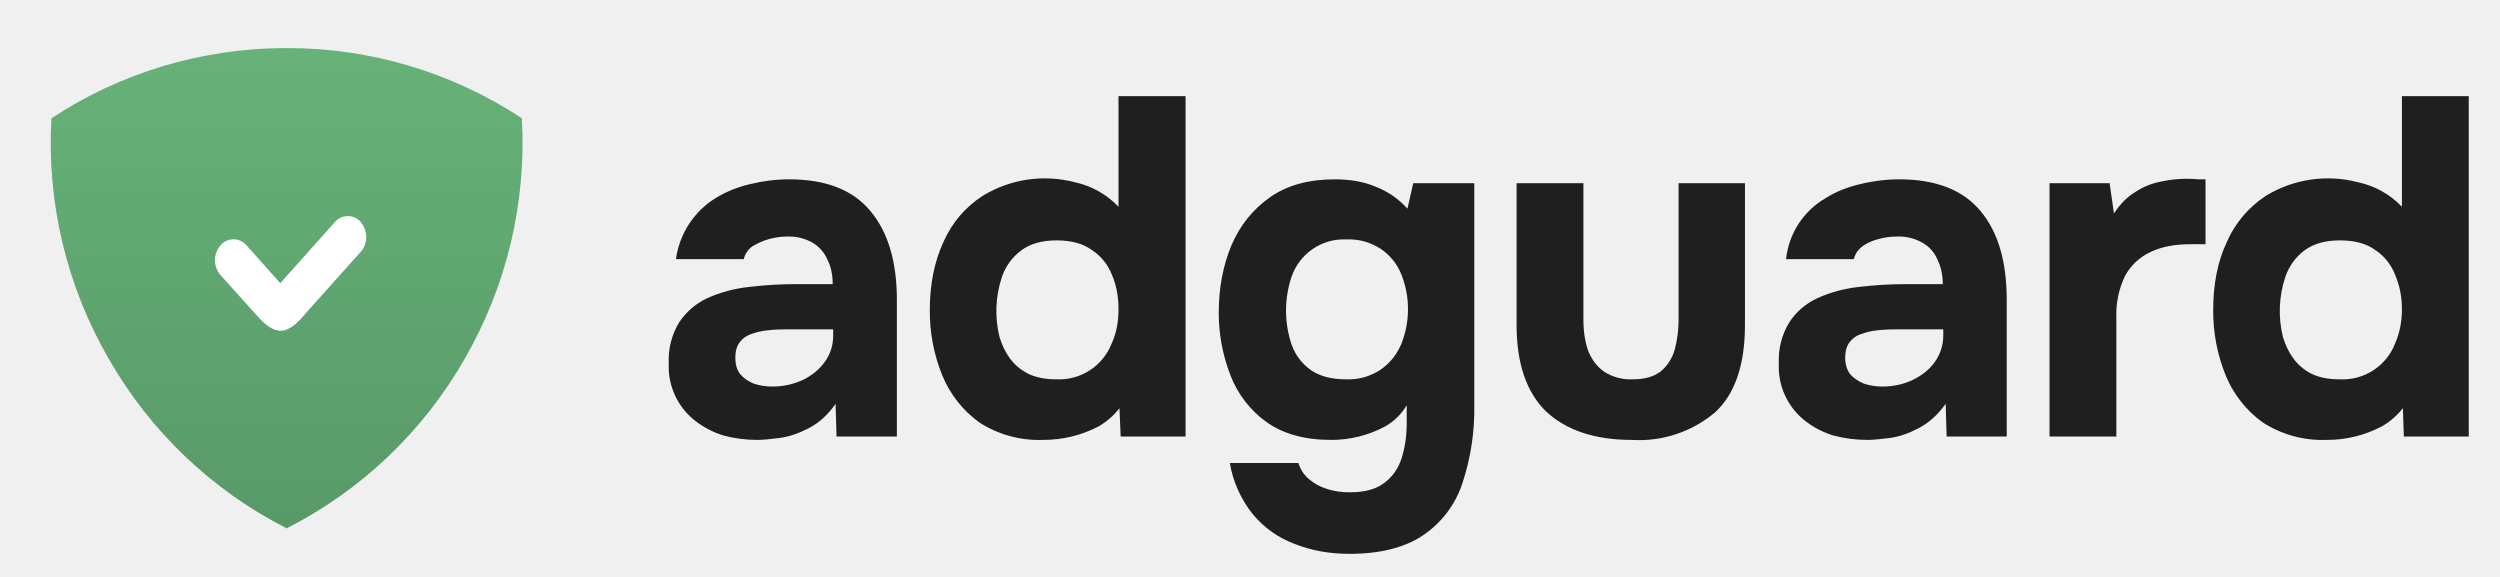
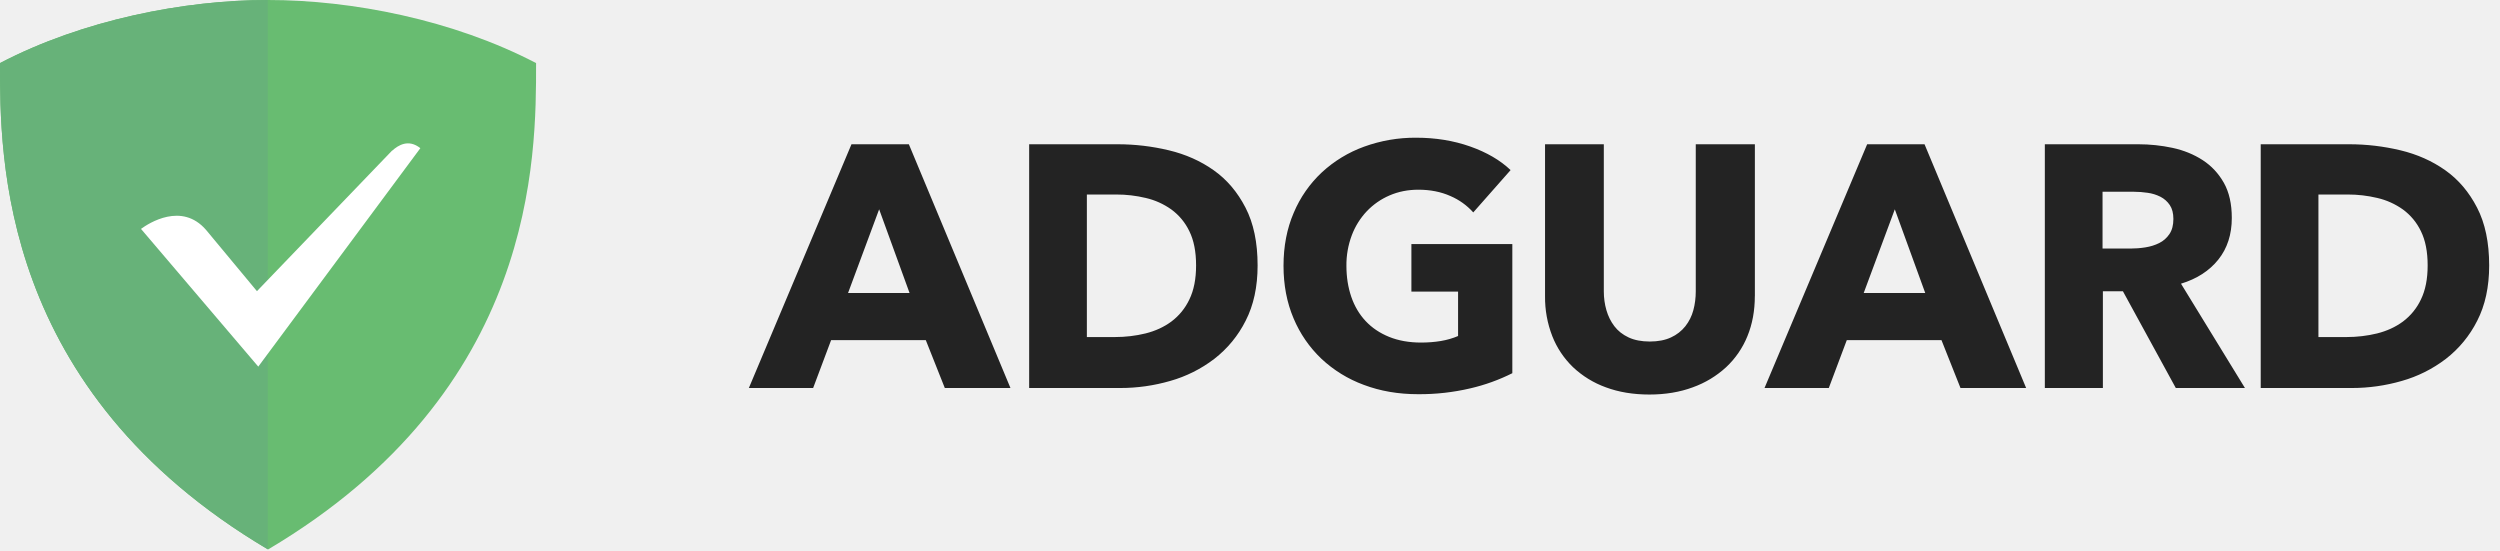
- <svg xmlns="http://www.w3.org/2000/svg" fill="none" viewBox="0 0 104 24">
-   <path fill="#1f1f1f" d="M96.78 18.3a4.58 4.58 0 0 1-2.64-.72 4.53 4.53 0 0 1-1.55-1.96 7.06 7.06 0 0 1-.52-2.74c0-1.05.18-1.99.56-2.8a4.4 4.4 0 0 1 1.64-1.94 4.95 4.95 0 0 1 3.82-.56 3.55 3.55 0 0 1 1.83 1.02V4h2.78v14.16H100l-.04-1.18a3 3 0 0 1-.88.76 4.88 4.88 0 0 1-2.3.56Zm.56-2.52a2.34 2.34 0 0 0 2.3-1.5c.19-.44.28-.91.28-1.42 0-.52-.1-1-.28-1.42a2.15 2.15 0 0 0-.83-1.04c-.37-.27-.86-.4-1.47-.4s-1.1.14-1.48.42a2.3 2.3 0 0 0-.79 1.1 4.49 4.49 0 0 0-.1 2.5c.1.33.24.63.44.9s.45.48.77.64c.32.15.7.22 1.16.22Zm-12.08 2.38V7.62h2.5l.18 1.26c.26-.4.56-.7.9-.9.32-.21.67-.35 1.03-.42a5 5 0 0 1 1.57-.1h.31v2.7h-.65c-.62 0-1.17.1-1.63.32a2.3 2.3 0 0 0-1.07 1 3.72 3.72 0 0 0-.36 1.74v4.94h-2.78Zm-7.58.14c-.48 0-.94-.06-1.4-.18a3.62 3.62 0 0 1-1.17-.6 2.85 2.85 0 0 1-1.11-2.4 3 3 0 0 1 .44-1.72c.29-.44.68-.77 1.17-1a5.7 5.7 0 0 1 1.69-.46 16.4 16.4 0 0 1 2-.12h1.52c0-.39-.08-.73-.22-1.02-.13-.3-.34-.54-.62-.7a2 2 0 0 0-1.07-.26c-.28 0-.55.04-.82.12-.25.07-.46.17-.63.3a.92.92 0 0 0-.34.52H74.3a3.33 3.33 0 0 1 1.65-2.54c.43-.27.91-.46 1.43-.58a6.8 6.8 0 0 1 1.63-.2c1.52 0 2.65.44 3.38 1.32.73.87 1.09 2.1 1.09 3.7v5.68h-2.5l-.04-1.36c-.34.47-.71.8-1.14 1.02-.4.21-.8.35-1.19.4-.38.05-.7.08-.93.08Zm.63-2.22c.47 0 .89-.1 1.27-.28.39-.19.7-.44.92-.76.22-.32.34-.68.34-1.08v-.26h-1.91c-.28 0-.55.01-.82.04a2.8 2.8 0 0 0-.7.16.96.96 0 0 0-.47.34c-.12.16-.18.37-.18.64s.07.5.2.68c.15.17.34.3.58.4.24.08.5.12.77.12ZM67.88 18.3c-1.54 0-2.72-.4-3.56-1.18-.82-.8-1.23-2-1.23-3.6v-5.9h2.78v5.7c0 .48.07.9.2 1.28.15.36.36.65.66.86a2 2 0 0 0 1.17.32c.52 0 .91-.11 1.2-.34.27-.23.46-.53.57-.9.1-.39.16-.8.16-1.22v-5.7h2.76v5.9c0 1.67-.42 2.88-1.25 3.64a4.9 4.9 0 0 1-3.46 1.14Zm-11.73 4.74c-.82 0-1.57-.13-2.26-.4a4.14 4.14 0 0 1-1.75-1.22 4.64 4.64 0 0 1-.98-2.16h2.85c.09.27.23.49.43.66.22.19.47.33.76.42.3.1.62.14.95.14.63 0 1.1-.13 1.45-.4.35-.27.59-.62.72-1.06.13-.43.2-.9.2-1.42v-.74c-.24.39-.54.68-.9.88a4.7 4.7 0 0 1-2.25.56c-1.1 0-1.99-.25-2.68-.74a4.28 4.28 0 0 1-1.5-1.94A7.13 7.13 0 0 1 50.7 13c0-1.03.18-1.96.53-2.8.36-.84.9-1.5 1.61-2 .72-.5 1.61-.74 2.69-.74.65 0 1.22.1 1.73.32.5.2.93.5 1.29.9l.24-1.06h2.54v9.2a9.8 9.8 0 0 1-.5 3.3 4.17 4.17 0 0 1-1.65 2.16c-.75.5-1.77.76-3.04.76ZM56 15.78a2.4 2.4 0 0 0 1.43-.4c.39-.27.67-.62.86-1.06a3.91 3.91 0 0 0 0-2.92 2.32 2.32 0 0 0-.84-1.04 2.4 2.4 0 0 0-1.43-.4 2.3 2.3 0 0 0-2.3 1.58 4.42 4.42 0 0 0 .02 2.82c.16.43.42.77.8 1.04.36.25.85.38 1.46.38ZM43.4 18.3a4.58 4.58 0 0 1-2.65-.72 4.53 4.53 0 0 1-1.55-1.96 7.06 7.06 0 0 1-.52-2.74c0-1.05.19-1.99.56-2.8.37-.83.92-1.47 1.65-1.94a4.95 4.95 0 0 1 3.82-.56 3.55 3.55 0 0 1 1.82 1.02V4h2.79v14.16h-2.7l-.05-1.18c-.23.3-.53.56-.87.76a4.96 4.96 0 0 1-2.31.56Zm.55-2.52a2.35 2.35 0 0 0 2.3-1.5c.2-.44.28-.91.28-1.42 0-.52-.09-1-.27-1.42a2.15 2.15 0 0 0-.84-1.04c-.37-.27-.86-.4-1.47-.4-.6 0-1.1.14-1.47.42a2.3 2.3 0 0 0-.8 1.1 4.49 4.49 0 0 0-.1 2.5c.1.33.24.63.44.9s.46.48.78.64c.32.15.7.22 1.15.22ZM31.5 18.3c-.48 0-.94-.06-1.39-.18a3.62 3.62 0 0 1-1.17-.6 2.85 2.85 0 0 1-1.12-2.4 3 3 0 0 1 .44-1.72c.3-.44.68-.77 1.17-1a5.7 5.7 0 0 1 1.7-.46 16.4 16.4 0 0 1 2-.12h1.51c0-.39-.07-.73-.22-1.02a1.5 1.5 0 0 0-.61-.7 2 2 0 0 0-1.08-.26 2.79 2.79 0 0 0-1.45.42.92.92 0 0 0-.34.52h-2.82a3.55 3.55 0 0 1 1.65-2.54c.44-.27.92-.46 1.43-.58.53-.13 1.08-.2 1.63-.2 1.53 0 2.65.44 3.38 1.32.73.87 1.1 2.1 1.1 3.7v5.68H34.8l-.04-1.36c-.33.47-.7.8-1.13 1.02-.41.21-.81.35-1.2.4-.38.05-.7.08-.93.08Zm.64-2.22c.46 0 .88-.1 1.27-.28.38-.19.69-.44.91-.76.23-.32.34-.68.34-1.08v-.26h-1.9c-.29 0-.56.01-.82.04a2.8 2.8 0 0 0-.7.16.96.96 0 0 0-.47.34c-.12.16-.18.37-.18.64s.06.5.2.68c.14.17.33.3.57.4.24.08.5.12.78.12Z" />
-   <path fill="url(#a)" fill-rule="evenodd" d="M11.92 2C8.3 2 4.93 3.08 2.14 4.92a17.9 17.9 0 0 0 2.38 10 17.82 17.82 0 0 0 7.39 7.05l.01.03.02-.03a17.82 17.82 0 0 0 7.4-7.06 17.98 17.98 0 0 0 2.37-9.99A17.7 17.7 0 0 0 11.92 2Z" clip-rule="evenodd" />
-   <path fill="#fff" fill-rule="evenodd" d="M15.01 9.25c.3.34.3.89 0 1.22l-2.3 2.57c-.79.96-1.28.96-2.1 0l-1.44-1.6a.94.94 0 0 1 0-1.23.71.71 0 0 1 1.09 0l1.4 1.57 2.26-2.53a.71.71 0 0 1 1.1 0Z" clip-rule="evenodd" />
-   <defs>
-     <linearGradient id="a" x1="11.92" x2="11.92" y1="2" y2="22" gradientUnits="userSpaceOnUse">
-       <stop stop-color="#67B279" />
-       <stop offset="1" stop-color="#589968" />
-     </linearGradient>
-   </defs>
+ <svg xmlns="http://www.w3.org/2000/svg" viewBox="0 0 118 26">
+   <path fill="#232323" d="M92.535 18.314l-.897-2.259h-4.47l-.849 2.259h-3.034L88.13 6.809h2.708l4.796 11.505h-3.1zm-3.1-8.434l-1.468 3.949h2.904L89.435 9.88zm-6.607 4.095c0 .693-.117 1.324-.35 1.893a4.115 4.115 0 0 1-1.004 1.463 4.63 4.63 0 0 1-1.574.95c-.614.228-1.297.341-2.047.341-.761 0-1.447-.113-2.056-.34a4.468 4.468 0 0 1-1.55-.951 4.126 4.126 0 0 1-.978-1.463 5.038 5.038 0 0 1-.343-1.893V6.809H75.7v6.939c0 .314.041.612.123.893.081.282.206.534.375.756.169.222.392.398.669.528s.612.195 1.003.195c.392 0 .726-.065 1.003-.195a1.83 1.83 0 0 0 .677-.528 2.1 2.1 0 0 0 .376-.756c.076-.281.114-.58.114-.893v-6.94h2.79v7.167zm-11.446 3.64a8.898 8.898 0 0 1-1.982.715 10.43 10.43 0 0 1-2.472.276c-.924 0-1.775-.146-2.553-.439a5.895 5.895 0 0 1-2.006-1.235 5.63 5.63 0 0 1-1.314-1.909c-.315-.742-.473-1.568-.473-2.478 0-.92.16-1.755.482-2.502a5.567 5.567 0 0 1 1.33-1.91 5.893 5.893 0 0 1 1.99-1.21 7.044 7.044 0 0 1 2.463-.423c.913 0 1.762.138 2.545.414.783.277 1.419.648 1.908 1.114l-1.762 1.998a3.05 3.05 0 0 0-1.076-.772c-.446-.2-.952-.3-1.517-.3-.49 0-.941.09-1.354.268a3.256 3.256 0 0 0-1.077.747 3.39 3.39 0 0 0-.71 1.138 3.977 3.977 0 0 0-.253 1.438c0 .53.077 1.018.229 1.463.152.444.378.826.677 1.145.299.32.669.569 1.11.748.44.178.943.268 1.508.268.326 0 .636-.025.93-.073.294-.05.566-.128.816-.236v-2.096h-2.203V11.52h4.764v6.094zm46.107-5.086c0 1.007-.188 1.877-.563 2.608a5.262 5.262 0 0 1-1.484 1.804 6.199 6.199 0 0 1-2.08 1.04 8.459 8.459 0 0 1-2.35.333h-4.306V6.809h4.176c.816 0 1.62.095 2.414.284.794.19 1.501.504 2.121.943.62.438 1.12 1.026 1.5 1.763.382.736.572 1.646.572 2.73zm-2.904 0c0-.65-.106-1.19-.318-1.617a2.724 2.724 0 0 0-.848-1.024 3.4 3.4 0 0 0-1.208-.544 5.955 5.955 0 0 0-1.394-.163h-1.387v6.728h1.321c.5 0 .982-.057 1.444-.17.462-.115.87-.301 1.224-.562a2.78 2.78 0 0 0 .848-1.04c.212-.433.318-.97.318-1.608zm-55.226 0c0 1.007-.188 1.877-.563 2.608a5.262 5.262 0 0 1-1.484 1.804 6.199 6.199 0 0 1-2.08 1.04 8.459 8.459 0 0 1-2.35.333h-4.306V6.809h4.176c.816 0 1.62.095 2.414.284.794.19 1.501.504 2.121.943.62.438 1.12 1.026 1.5 1.763.382.736.572 1.646.572 2.73zm-2.904 0c0-.65-.106-1.19-.318-1.617a2.724 2.724 0 0 0-.848-1.024 3.4 3.4 0 0 0-1.207-.544 5.955 5.955 0 0 0-1.395-.163H51.3v6.728h1.321c.5 0 .982-.057 1.444-.17.462-.115.87-.301 1.224-.562a2.78 2.78 0 0 0 .848-1.04c.212-.433.318-.97.318-1.608zm-11.86 5.785l-.897-2.259h-4.47l-.848 2.259h-3.034L40.19 6.809h2.708l4.796 11.505h-3.1zm-3.1-8.434l-1.467 3.949h2.903L41.496 9.88zm61.203 8.434l-2.496-4.566h-.946v4.566h-2.74V6.809h4.404c.555 0 1.096.057 1.623.17.528.114 1 .306 1.42.577.418.271.752.629 1.003 1.073.25.444.375.996.375 1.657 0 .78-.212 1.436-.636 1.966-.425.531-1.012.91-1.762 1.138l3.018 4.924h-3.263zm-.114-7.979c0-.27-.057-.49-.171-.658a1.172 1.172 0 0 0-.44-.39 1.919 1.919 0 0 0-.604-.187 4.469 4.469 0 0 0-.645-.049H99.24v2.681h1.321c.228 0 .462-.018.701-.056.24-.038.457-.106.653-.204.196-.097.356-.238.481-.422s.188-.422.188-.715z" />
+   <path fill="#68bc71" d="M12.651 0C8.697 0 3.927.93 0 2.977c0 4.42-.054 15.433 12.651 22.958C25.357 18.41 25.303 7.397 25.303 2.977 21.376.93 16.606 0 12.651 0z" />
+   <path fill="#67b279" d="M12.638 25.927C-.054 18.403 0 7.396 0 2.977 3.923.932 8.687.002 12.638 0v25.927z" />
+   <path fill="#fff" d="M12.19 17.305l7.65-10.311c-.56-.45-1.052-.133-1.323.113h-.01l-6.379 6.636-2.403-2.892c-1.147-1.325-2.705-.314-3.07-.047l5.535 6.5" />
</svg>
